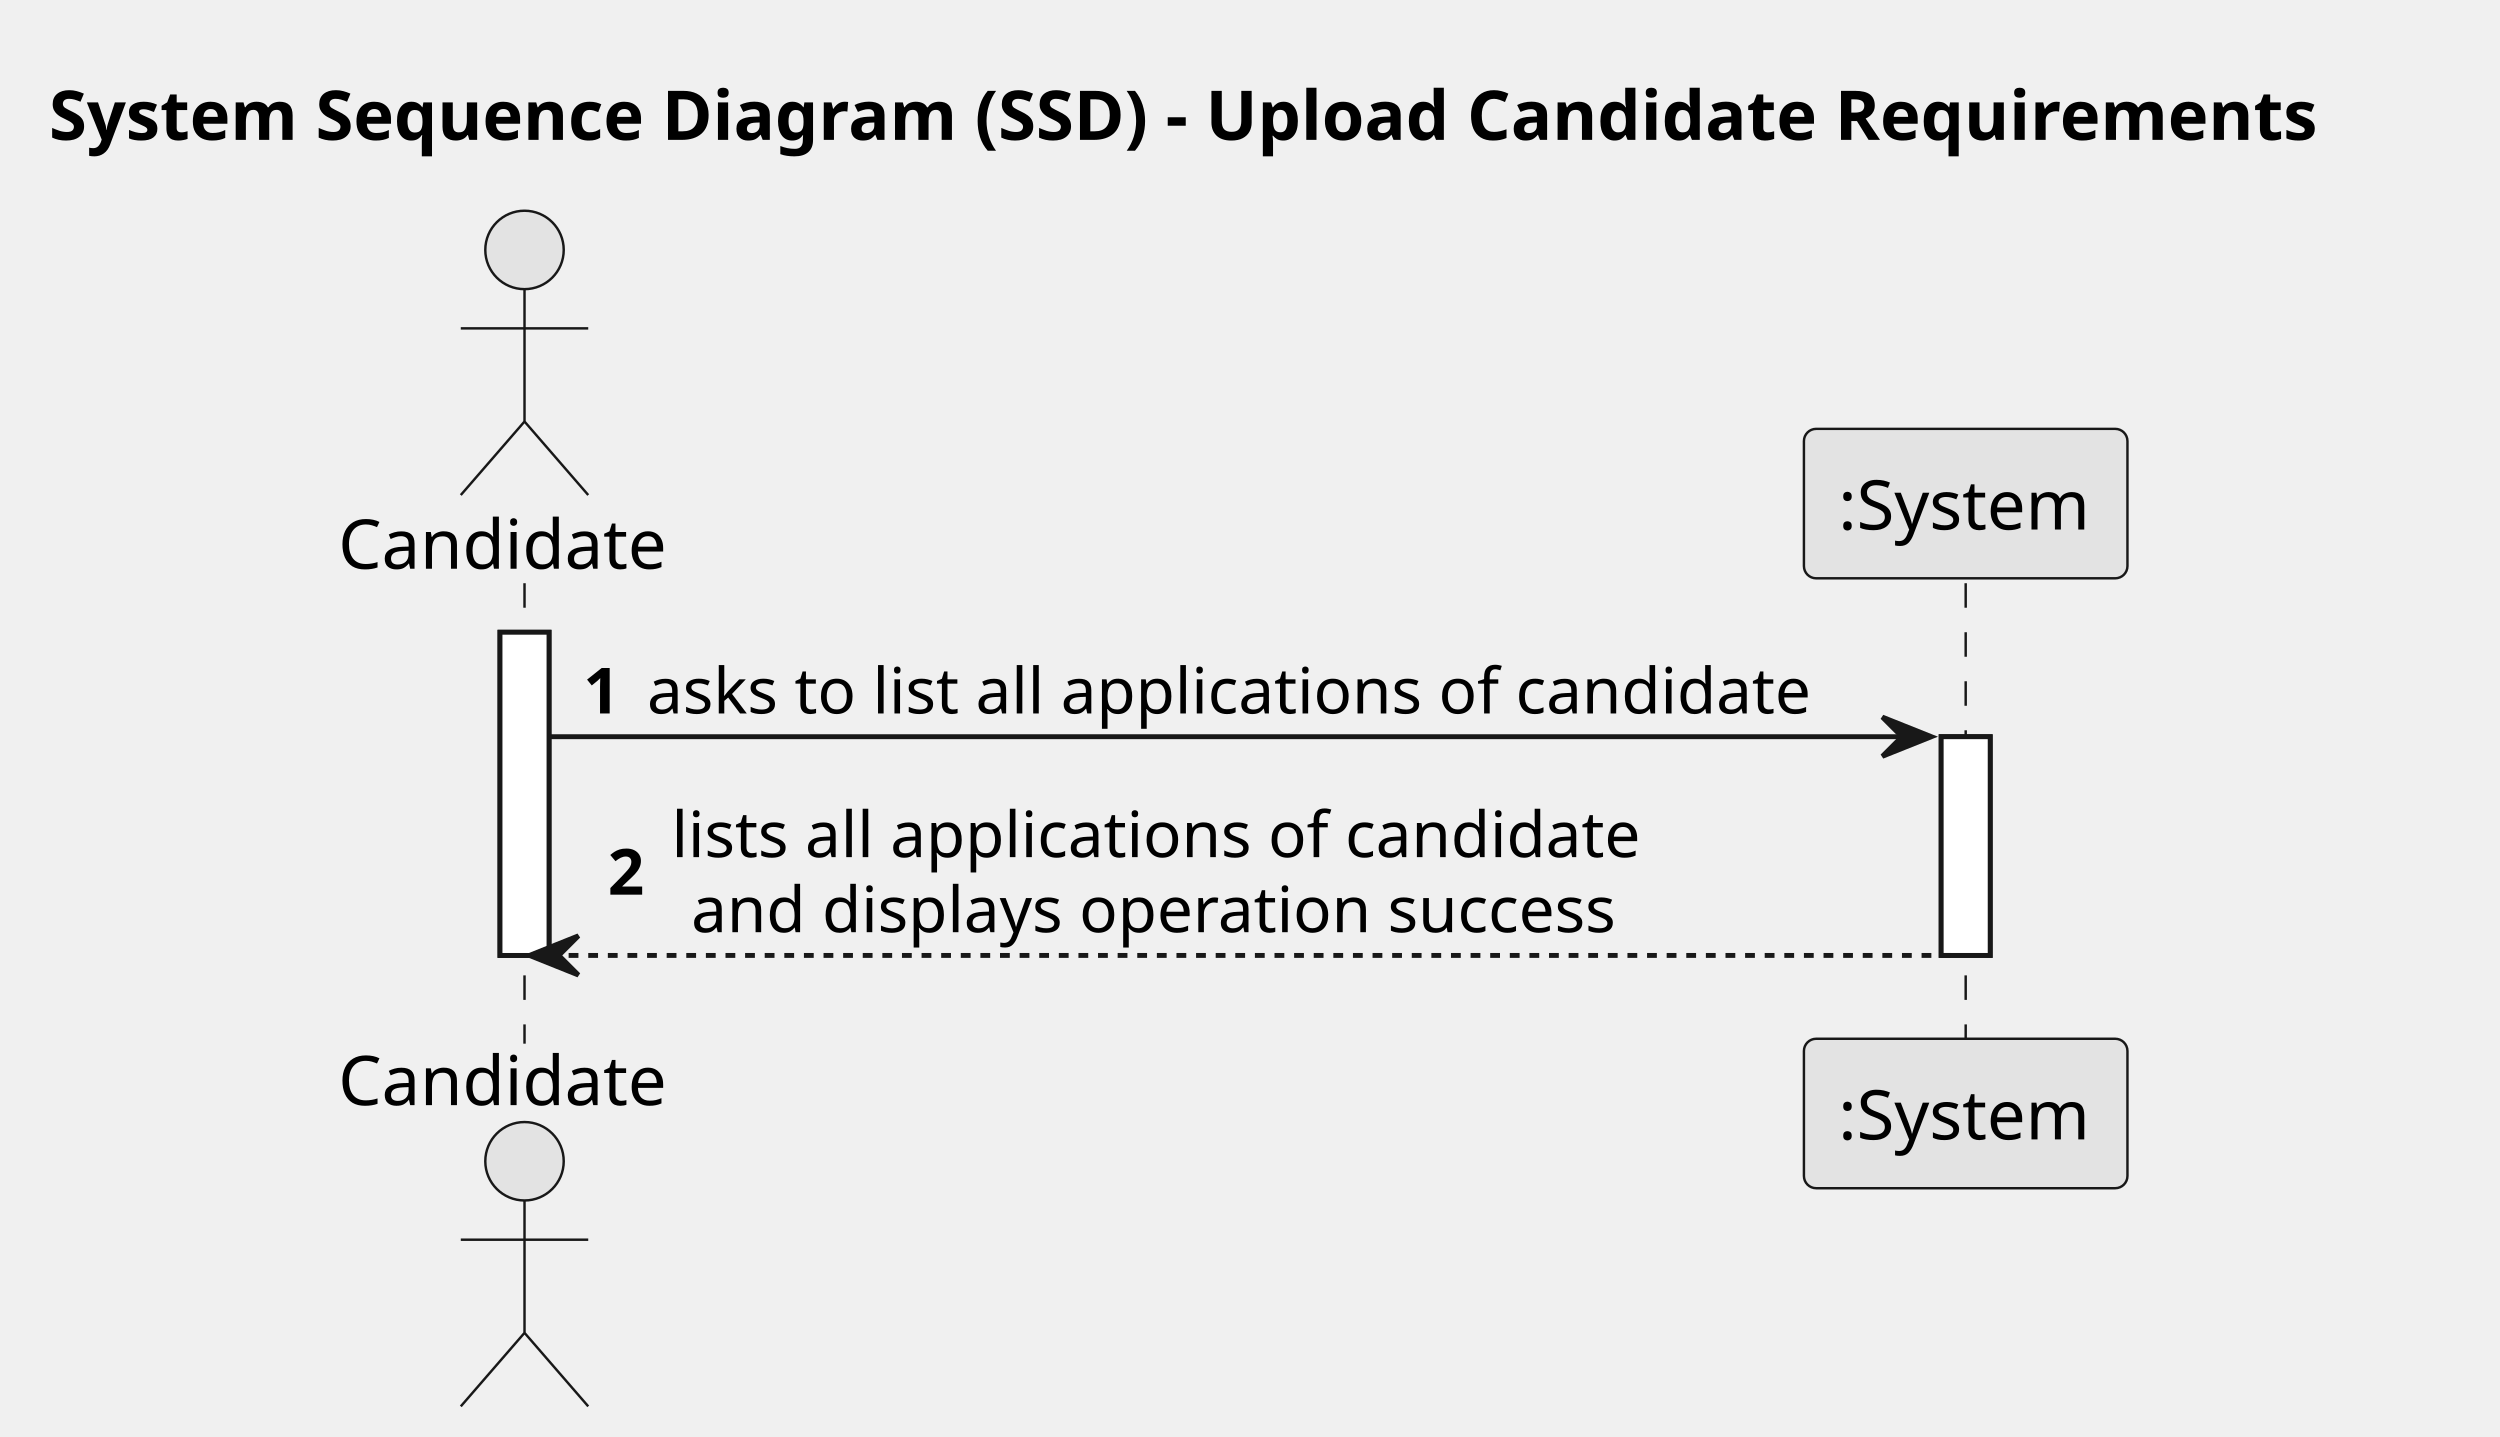
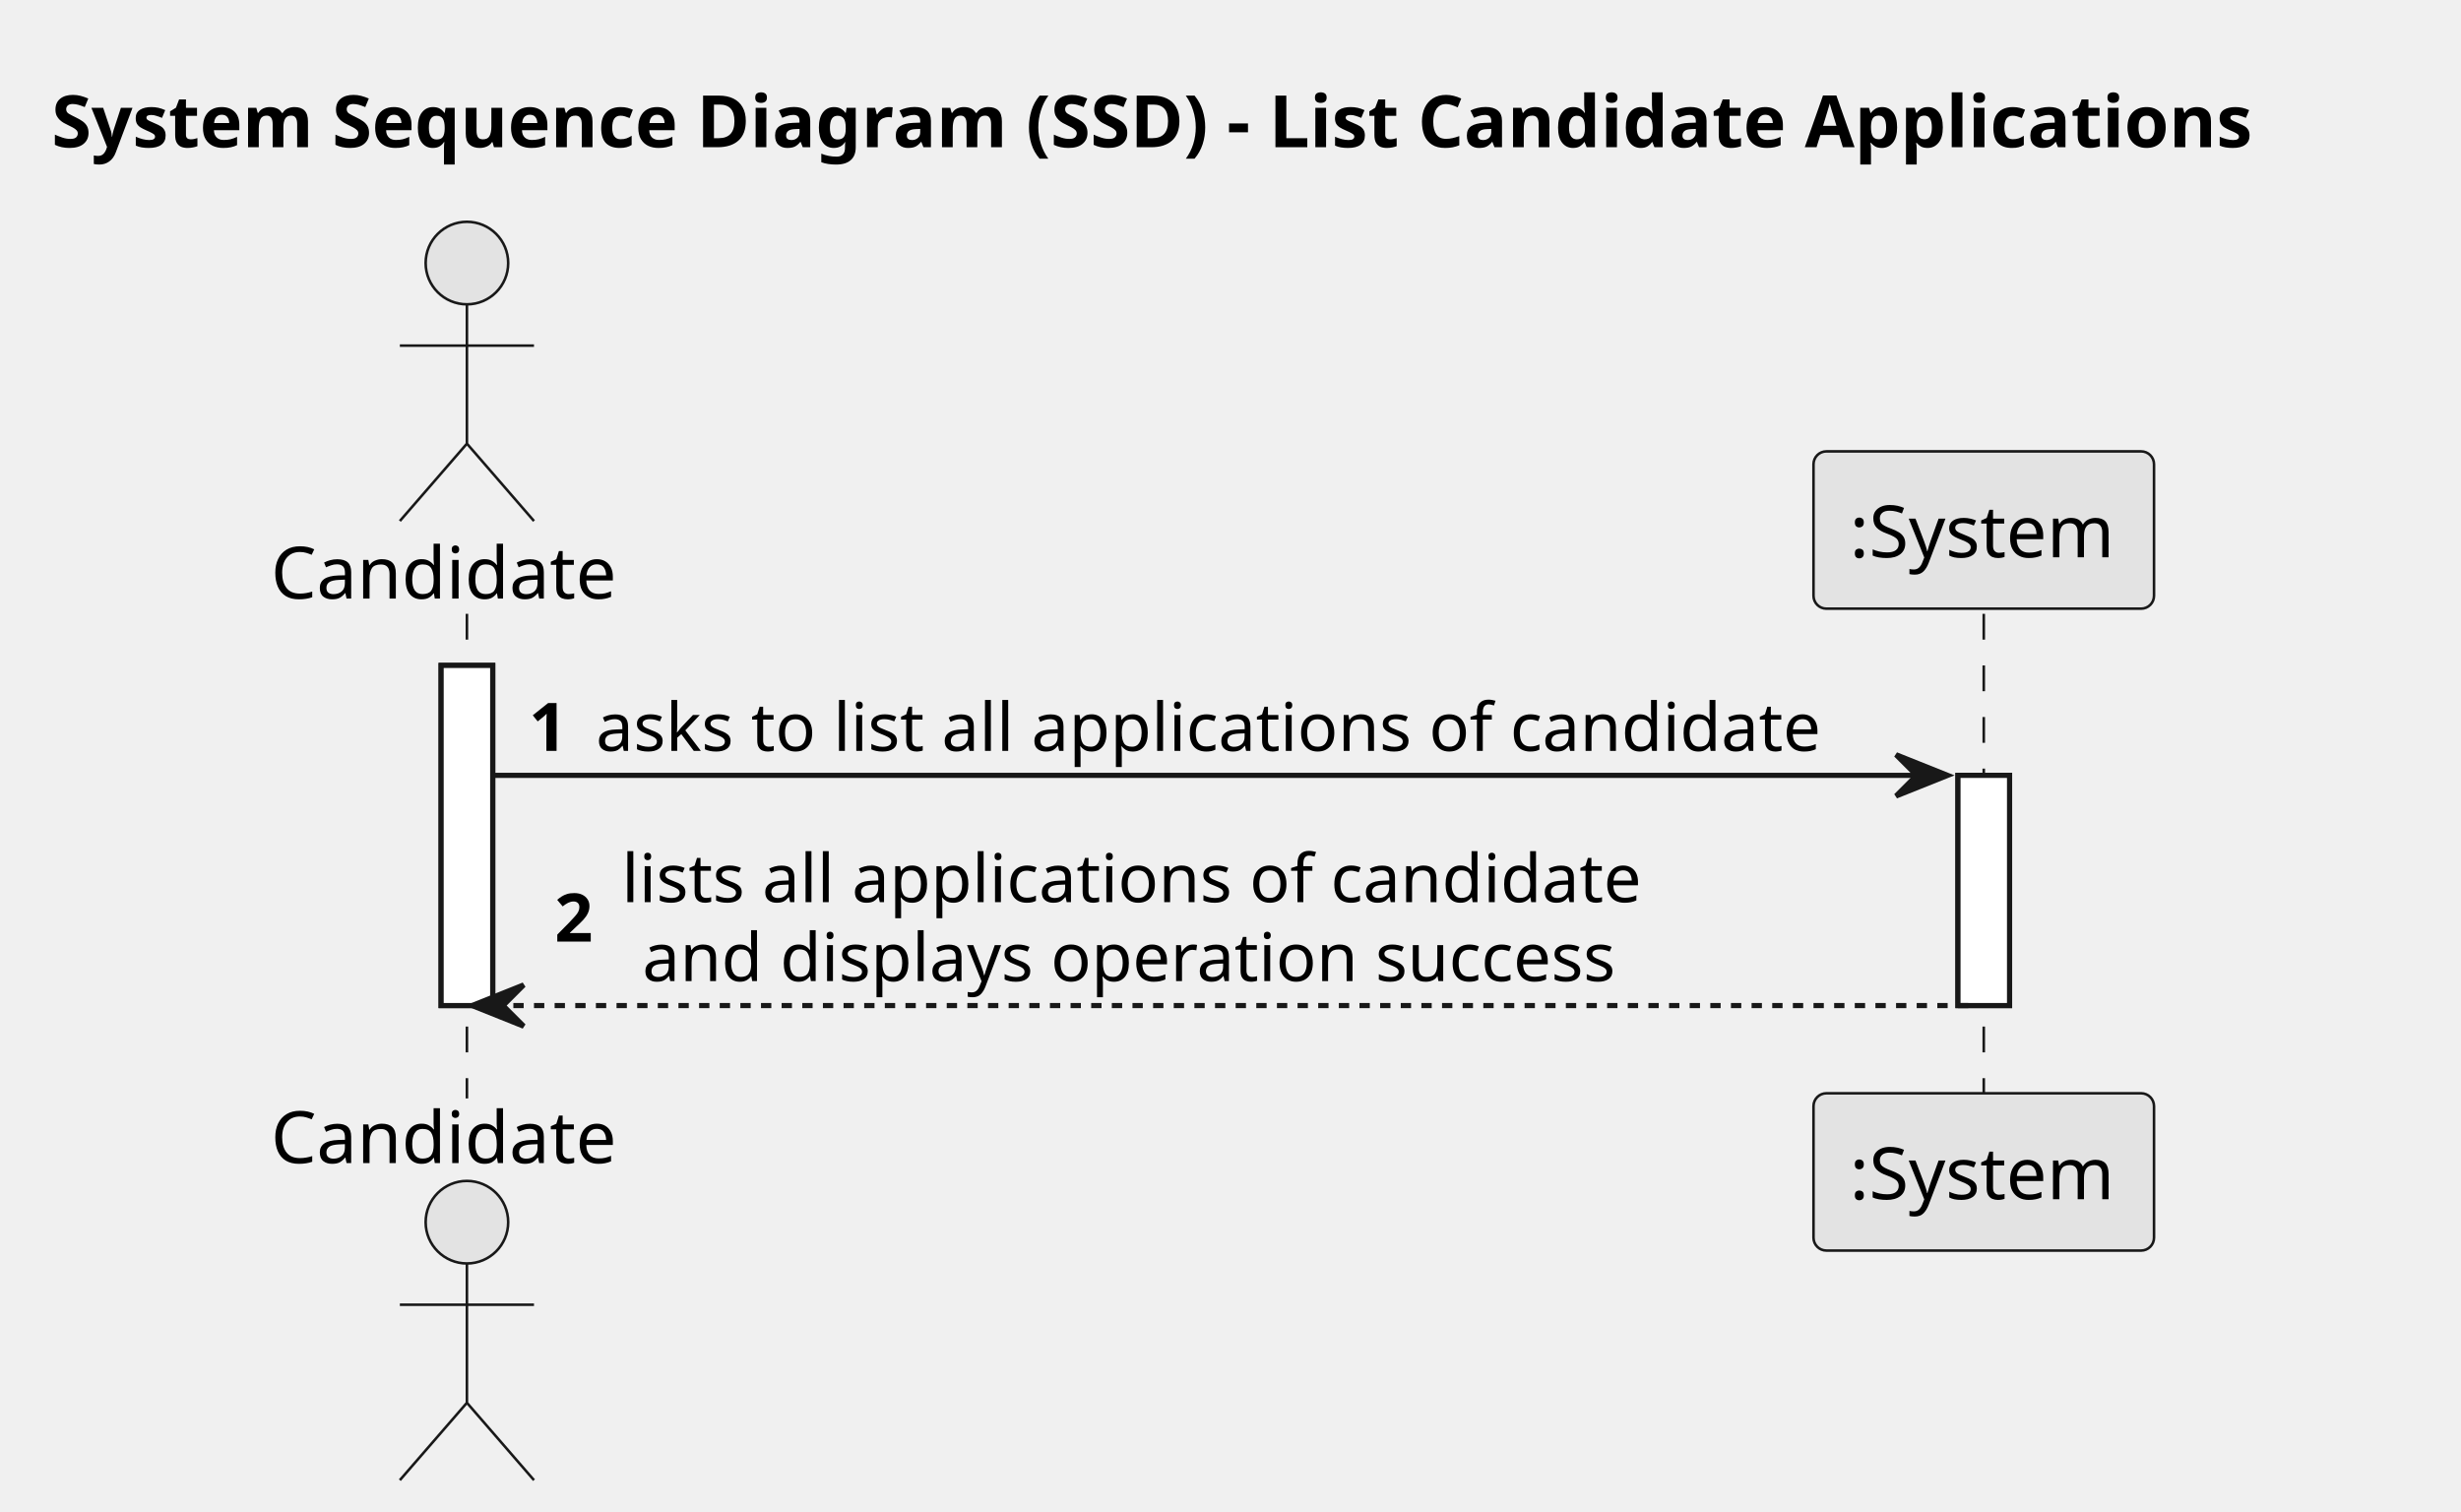
- <svg xmlns="http://www.w3.org/2000/svg" contentStyleType="text/css" height="293px" preserveAspectRatio="none" style="width:510px;height:293px;background:#FFFFFF;" version="1.1" viewBox="0 0 510 293" width="510px" zoomAndPan="magnify">
+ <svg xmlns="http://www.w3.org/2000/svg" contentStyleType="text/css" height="293px" preserveAspectRatio="none" style="width:477px;height:293px;background:#FFFFFF;" version="1.1" viewBox="0 0 477 293" width="477px" zoomAndPan="magnify">
  <defs />
  <g>
-     <text fill="#000000" font-family="sans-serif" font-size="14" font-weight="bold" lengthAdjust="spacing" textLength="482" x="10" y="28.535">System Sequence Diagram (SSD) - Upload Candidate Requirements</text>
-     <rect fill="#FFFFFF" height="65.932" style="stroke:#181818;stroke-width:1.0;" width="10" x="102" y="128.977" />
-     <rect fill="#FFFFFF" height="44.621" style="stroke:#181818;stroke-width:1.0;" width="10" x="396" y="150.287" />
-     <line style="stroke:#181818;stroke-width:0.5;stroke-dasharray:5.0,5.0;" x1="107" x2="107" y1="118.977" y2="212.908" />
-     <line style="stroke:#181818;stroke-width:0.5;stroke-dasharray:5.0,5.0;" x1="401" x2="401" y1="118.977" y2="212.908" />
-     <text fill="#000000" font-family="sans-serif" font-size="14" lengthAdjust="spacing" textLength="70" x="69" y="116.023">Candidate</text>
-     <ellipse cx="107" cy="50.988" fill="#E3E3E3" rx="8" ry="8" style="stroke:#181818;stroke-width:0.5;" />
-     <path d="M107,58.988 L107,85.988 M94,66.988 L120,66.988 M107,85.988 L94,100.988 M107,85.988 L120,100.988 " fill="none" style="stroke:#181818;stroke-width:0.5;" />
-     <text fill="#000000" font-family="sans-serif" font-size="14" lengthAdjust="spacing" textLength="70" x="69" y="225.443">Candidate</text>
-     <ellipse cx="107" cy="236.897" fill="#E3E3E3" rx="8" ry="8" style="stroke:#181818;stroke-width:0.5;" />
-     <path d="M107,244.897 L107,271.897 M94,252.897 L120,252.897 M107,271.897 L94,286.897 M107,271.897 L120,286.897 " fill="none" style="stroke:#181818;stroke-width:0.5;" />
-     <rect fill="#E3E3E3" height="30.488" rx="2.5" ry="2.5" style="stroke:#181818;stroke-width:0.5;" width="66" x="368" y="87.488" />
-     <text fill="#000000" font-family="sans-serif" font-size="14" lengthAdjust="spacing" textLength="52" x="375" y="108.023">:System</text>
-     <rect fill="#E3E3E3" height="30.488" rx="2.5" ry="2.5" style="stroke:#181818;stroke-width:0.5;" width="66" x="368" y="211.908" />
-     <text fill="#000000" font-family="sans-serif" font-size="14" lengthAdjust="spacing" textLength="52" x="375" y="232.443">:System</text>
-     <rect fill="#FFFFFF" height="65.932" style="stroke:#181818;stroke-width:1.0;" width="10" x="102" y="128.977" />
-     <rect fill="#FFFFFF" height="44.621" style="stroke:#181818;stroke-width:1.0;" width="10" x="396" y="150.287" />
-     <polygon fill="#181818" points="384,146.287,394,150.287,384,154.287,388,150.287" style="stroke:#181818;stroke-width:1.0;" />
-     <line style="stroke:#181818;stroke-width:1.0;" x1="112" x2="390" y1="150.287" y2="150.287" />
-     <text fill="#000000" font-family="sans-serif" font-size="13" font-weight="bold" lengthAdjust="spacing" textLength="9" x="119" y="145.545">1</text>
-     <text fill="#000000" font-family="sans-serif" font-size="13" lengthAdjust="spacing" textLength="252" x="132" y="145.545">asks to list all applications of candidate</text>
-     <polygon fill="#181818" points="118,190.908,108,194.908,118,198.908,114,194.908" style="stroke:#181818;stroke-width:1.0;" />
-     <line style="stroke:#181818;stroke-width:1.0;stroke-dasharray:2.0,2.0;" x1="112" x2="400" y1="194.908" y2="194.908" />
-     <text fill="#000000" font-family="sans-serif" font-size="13" font-weight="bold" lengthAdjust="spacing" textLength="9" x="124" y="182.511">2</text>
-     <text fill="#000000" font-family="sans-serif" font-size="13" lengthAdjust="spacing" textLength="209" x="137" y="174.856">lists all applications of candidate</text>
-     <text fill="#000000" font-family="sans-serif" font-size="13" lengthAdjust="spacing" textLength="197" x="141" y="190.166">and displays operation success</text>
+     <text fill="#000000" font-family="sans-serif" font-size="14" font-weight="bold" lengthAdjust="spacing" textLength="449" x="10" y="28.535">System Sequence Diagram (SSD) - List Candidate Applications</text>
+     <rect fill="#FFFFFF" height="65.932" style="stroke:#181818;stroke-width:1.0;" width="10" x="85.5" y="128.977" />
+     <rect fill="#FFFFFF" height="44.621" style="stroke:#181818;stroke-width:1.0;" width="10" x="379.5" y="150.287" />
+     <line style="stroke:#181818;stroke-width:0.5;stroke-dasharray:5.0,5.0;" x1="90.5" x2="90.5" y1="118.977" y2="212.908" />
+     <line style="stroke:#181818;stroke-width:0.5;stroke-dasharray:5.0,5.0;" x1="384.5" x2="384.5" y1="118.977" y2="212.908" />
+     <text fill="#000000" font-family="sans-serif" font-size="14" lengthAdjust="spacing" textLength="70" x="52.5" y="116.023">Candidate</text>
+     <ellipse cx="90.5" cy="50.988" fill="#E3E3E3" rx="8" ry="8" style="stroke:#181818;stroke-width:0.5;" />
+     <path d="M90.5,58.988 L90.5,85.988 M77.5,66.988 L103.5,66.988 M90.5,85.988 L77.5,100.988 M90.5,85.988 L103.5,100.988 " fill="none" style="stroke:#181818;stroke-width:0.5;" />
+     <text fill="#000000" font-family="sans-serif" font-size="14" lengthAdjust="spacing" textLength="70" x="52.5" y="225.443">Candidate</text>
+     <ellipse cx="90.5" cy="236.897" fill="#E3E3E3" rx="8" ry="8" style="stroke:#181818;stroke-width:0.5;" />
+     <path d="M90.5,244.897 L90.5,271.897 M77.5,252.897 L103.5,252.897 M90.5,271.897 L77.5,286.897 M90.5,271.897 L103.5,286.897 " fill="none" style="stroke:#181818;stroke-width:0.5;" />
+     <rect fill="#E3E3E3" height="30.488" rx="2.5" ry="2.5" style="stroke:#181818;stroke-width:0.5;" width="66" x="351.5" y="87.488" />
+     <text fill="#000000" font-family="sans-serif" font-size="14" lengthAdjust="spacing" textLength="52" x="358.5" y="108.023">:System</text>
+     <rect fill="#E3E3E3" height="30.488" rx="2.5" ry="2.5" style="stroke:#181818;stroke-width:0.5;" width="66" x="351.5" y="211.908" />
+     <text fill="#000000" font-family="sans-serif" font-size="14" lengthAdjust="spacing" textLength="52" x="358.5" y="232.443">:System</text>
+     <rect fill="#FFFFFF" height="65.932" style="stroke:#181818;stroke-width:1.0;" width="10" x="85.5" y="128.977" />
+     <rect fill="#FFFFFF" height="44.621" style="stroke:#181818;stroke-width:1.0;" width="10" x="379.5" y="150.287" />
+     <polygon fill="#181818" points="367.5,146.287,377.5,150.287,367.5,154.287,371.5,150.287" style="stroke:#181818;stroke-width:1.0;" />
+     <line style="stroke:#181818;stroke-width:1.0;" x1="95.5" x2="373.5" y1="150.287" y2="150.287" />
+     <text fill="#000000" font-family="sans-serif" font-size="13" font-weight="bold" lengthAdjust="spacing" textLength="9" x="102.5" y="145.545">1</text>
+     <text fill="#000000" font-family="sans-serif" font-size="13" lengthAdjust="spacing" textLength="252" x="115.5" y="145.545">asks to list all applications of candidate</text>
+     <polygon fill="#181818" points="101.5,190.908,91.5,194.908,101.5,198.908,97.5,194.908" style="stroke:#181818;stroke-width:1.0;" />
+     <line style="stroke:#181818;stroke-width:1.0;stroke-dasharray:2.0,2.0;" x1="95.5" x2="383.5" y1="194.908" y2="194.908" />
+     <text fill="#000000" font-family="sans-serif" font-size="13" font-weight="bold" lengthAdjust="spacing" textLength="9" x="107.5" y="182.511">2</text>
+     <text fill="#000000" font-family="sans-serif" font-size="13" lengthAdjust="spacing" textLength="209" x="120.5" y="174.856">lists all applications of candidate</text>
+     <text fill="#000000" font-family="sans-serif" font-size="13" lengthAdjust="spacing" textLength="197" x="124.5" y="190.166">and displays operation success</text>
  </g>
</svg>
